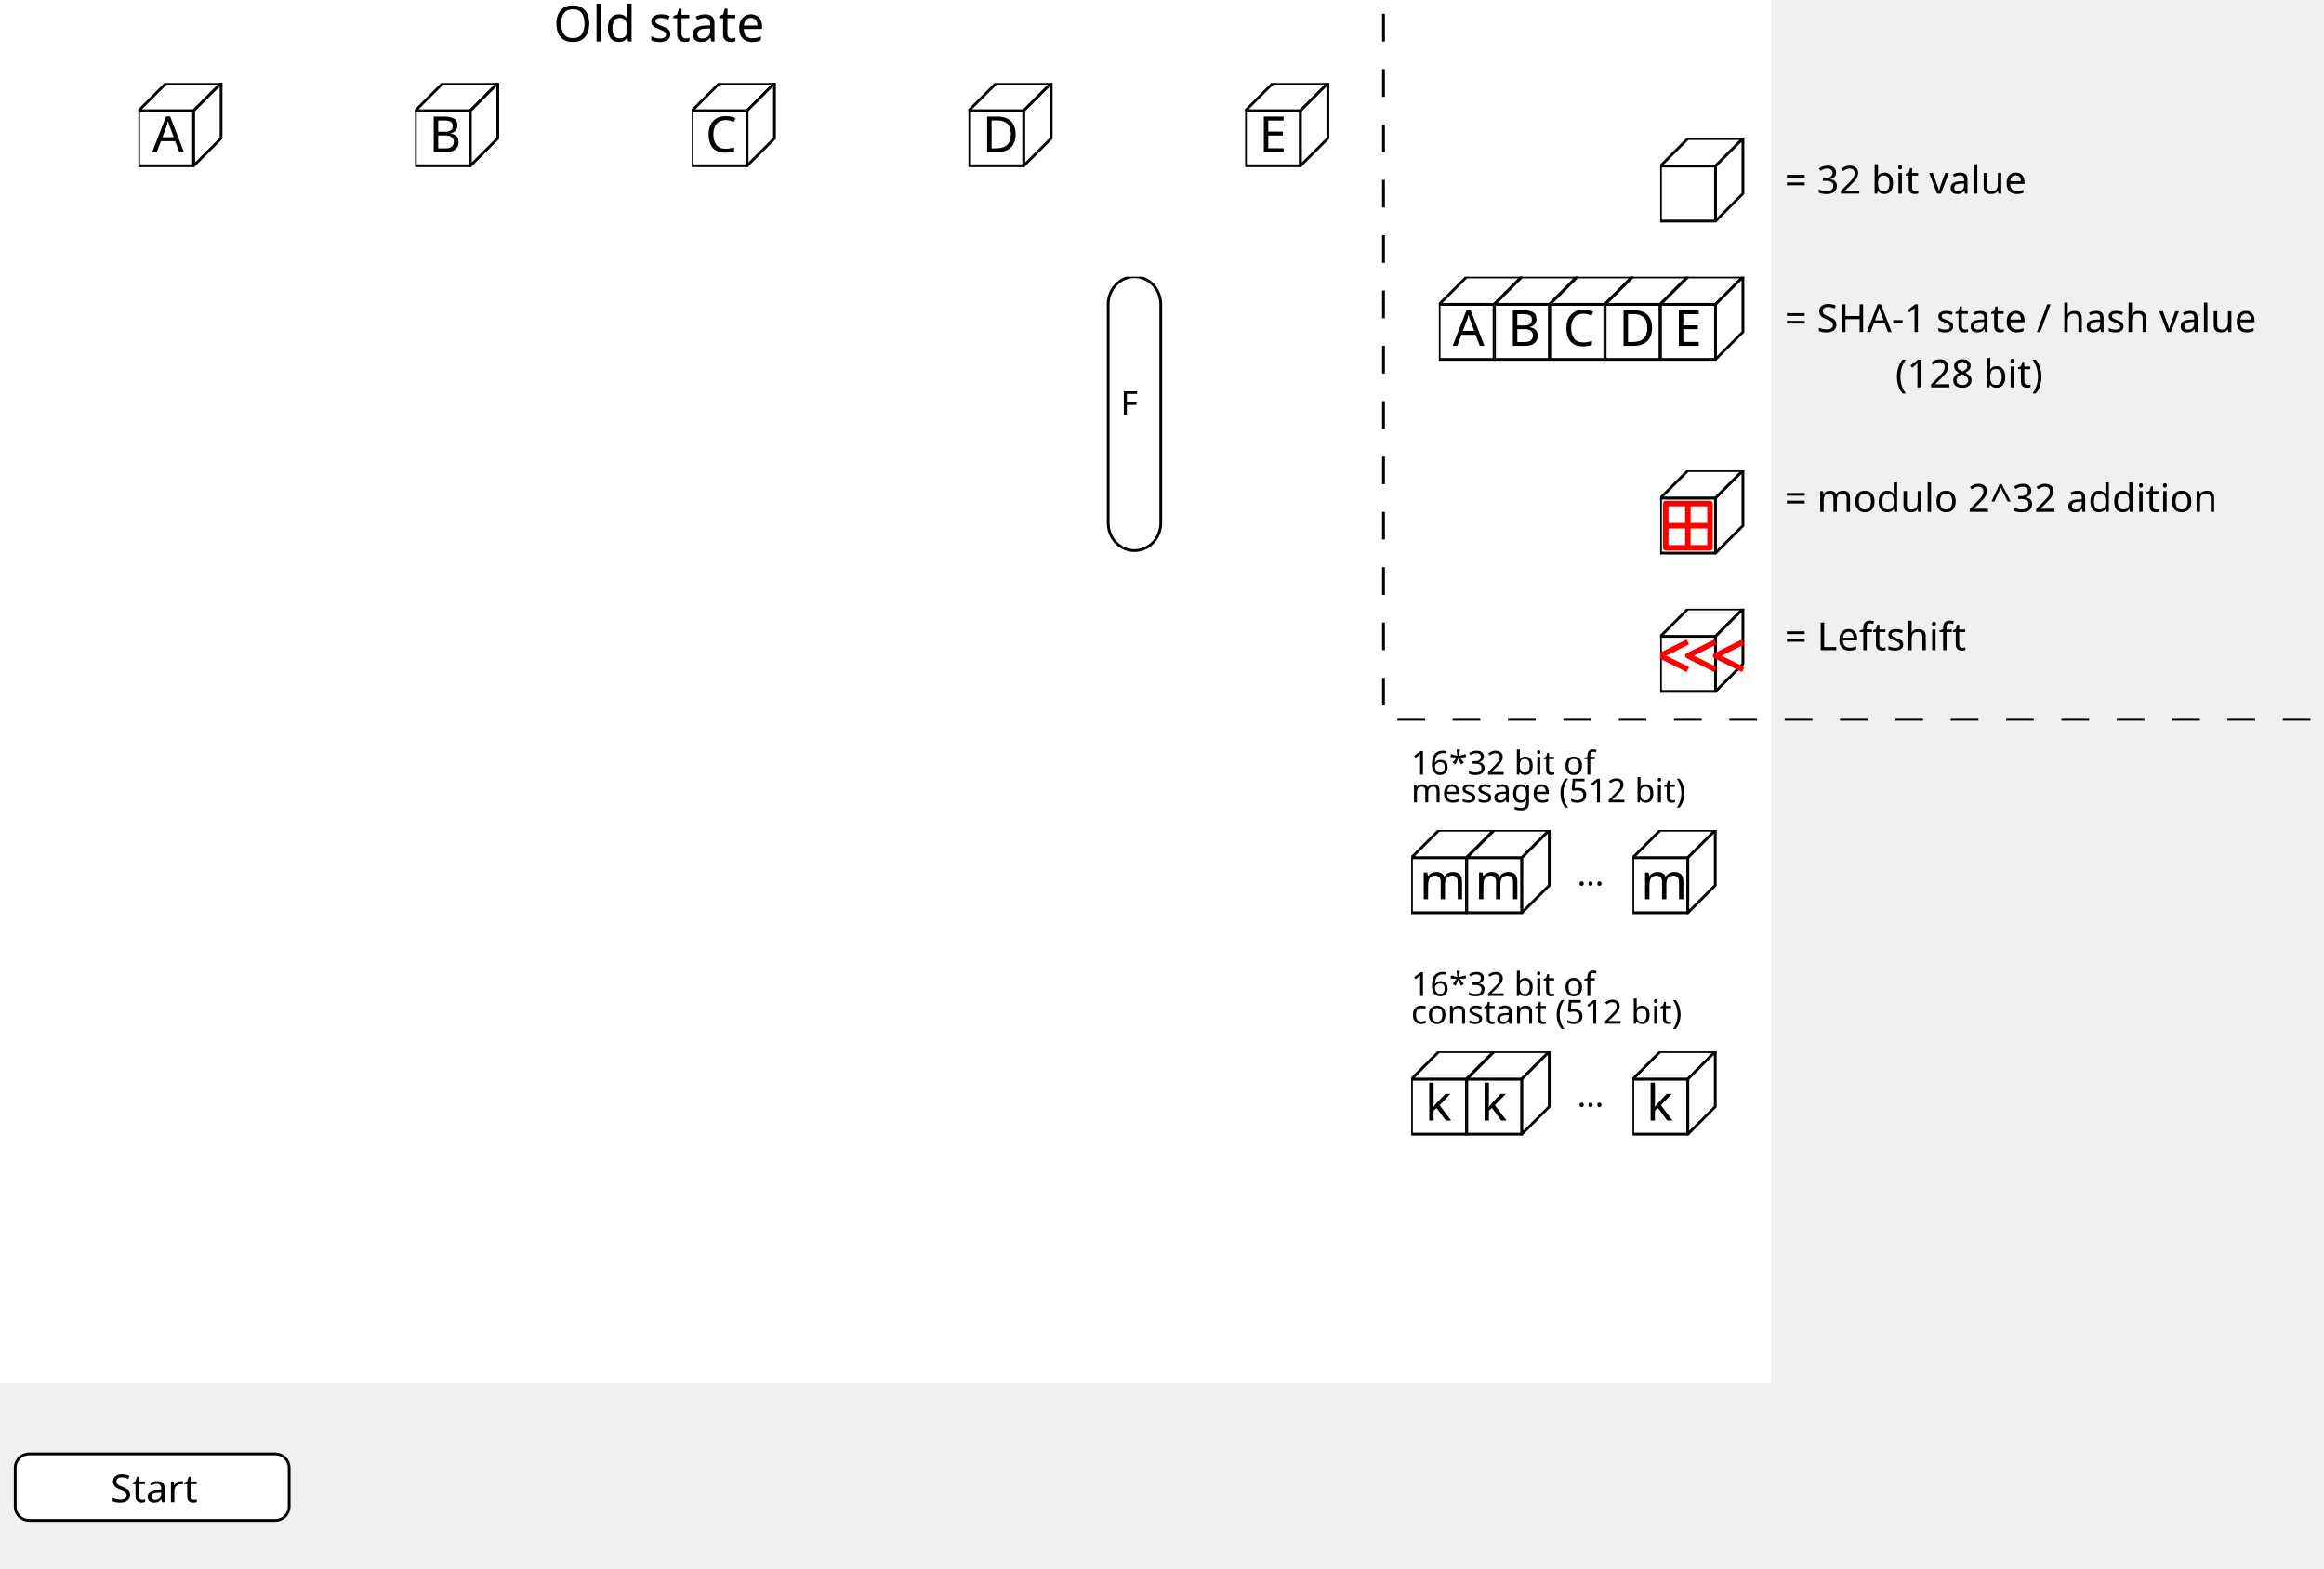
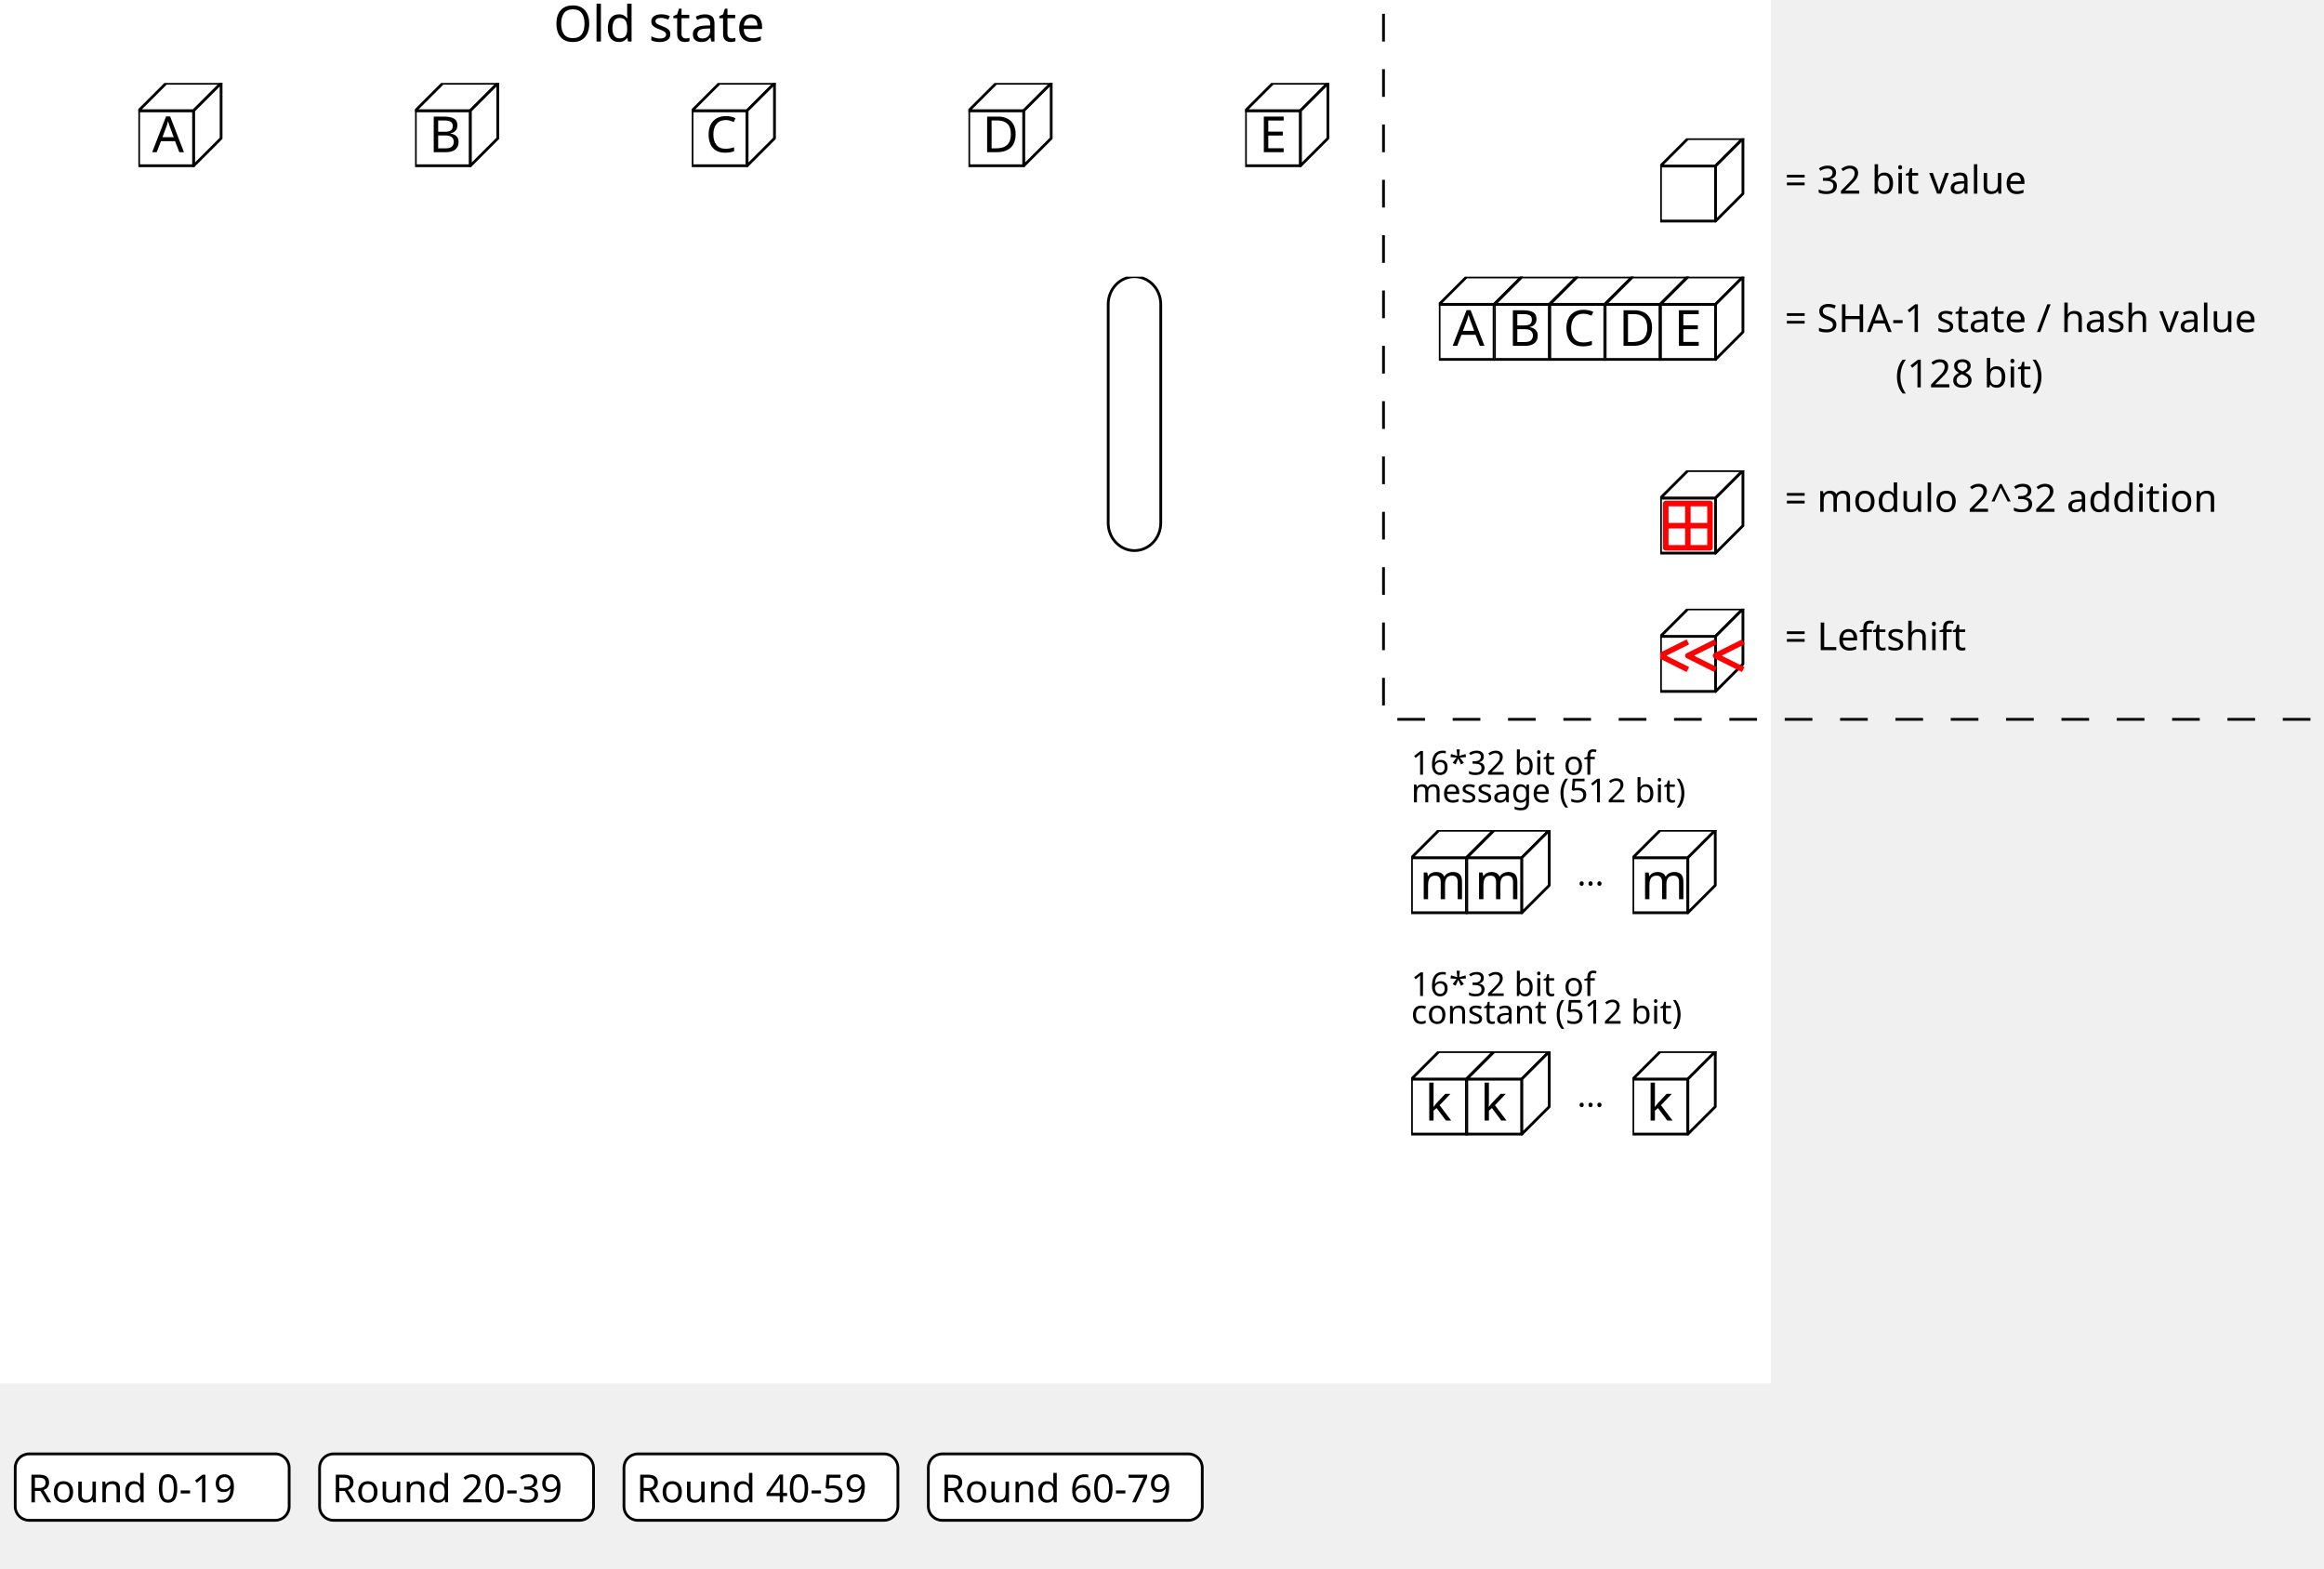
<svg xmlns="http://www.w3.org/2000/svg" xmlns:xlink="http://www.w3.org/1999/xlink" width="200mm" height="135mm" id="svg2">
  <defs id="defs4">
    <svg width="30" height="30" id="bit">
      <rect y="10" x="0.1" width="19.9" height="19.9" fill="white" stroke="black" />
      <polygon fill="white" stroke="black" points="0.1 10, 10 0.1, 29.9 0.1, 20 10" />
      <polygon fill="white" stroke="black" points="29.9 0.1, 29.9 20, 20 29.9, 20 10" />
    </svg>
    <svg width="30" height="30" id="a">
      <use xlink:href="#bit" x="0" y="0" />
      <text fill="black" x="5" y="25" style="font-size:18px;">
        A
       </text>
    </svg>
    <svg width="30" height="30" id="b">
      <use xlink:href="#bit" x="0" y="0" />
      <text fill="black" x="5" y="25" style="font-size:18px;">
        B
       </text>
    </svg>
    <svg width="30" height="30" id="c">
      <use xlink:href="#bit" x="0" y="0" />
      <text fill="black" x="5" y="25" style="font-size:18px;">
        C
       </text>
    </svg>
    <svg width="30" height="30" id="d">
      <use xlink:href="#bit" x="0" y="0" />
      <text fill="black" x="5" y="25" style="font-size:18px;">
        D
       </text>
    </svg>
    <svg width="30" height="30" id="e">
      <use xlink:href="#bit" x="0" y="0" />
      <text fill="black" x="5" y="25" style="font-size:18px;">
        E
       </text>
    </svg>
    <svg width="30" height="30" id="m">
      <use xlink:href="#bit" x="0" y="0" />
      <text fill="black" x="3" y="25" style="font-size:18px;">
       m
       </text>
    </svg>
    <svg width="30" height="30" id="k">
      <use xlink:href="#bit" x="0" y="0" />
      <text fill="black" x="5" y="25" style="font-size:18px;">
       k
       </text>
    </svg>
    <svg id="f" width="20" height="100">
      <rect x="0.5" width="19" height="99" rx="10" ry="10" fill="white" stroke="black" />
      <text fill="black" x="8" y="50">
        F
        </text>
    </svg>
    <path id="arrow0" d="m 0 0 l 50 0 -4 -4 m 4 4 l -4 4" stroke="black" />
    <path id="arrow1" d="m 0 0 l 20 0 -4 -4 m 4 4 l -4 4" stroke="black" />
    <svg id="xor" width="30" height="30">
      <use xlink:href="#bit" x="0" y="0" />
      <circle cx="15" cy="15" r="13" stroke="red" stroke-width="2" />
      <path d="M 15 2 l 0 26 M 2 15 l 26 0" stroke="red" stroke-width="2" />
    </svg>
    <svg id="shift" width="30" height="30">
      <use xlink:href="#bit" x="0" y="0" />
      <path d="M 10 12 l -10 5 10 5 m 10 -10 l -10 5 10 5 m 10 -10 l -10 5 10 5" stroke="red" stroke-width="2" />
    </svg>
    <svg id="add" width="30" height="30">
      <use xlink:href="#bit" x="0" y="0" />
      <rect x="2" y="12" width="16" height="16" stroke="red" stroke-width="2" />
      <path d="M 10 12 l 0 16 M 2 20 l 16 0" stroke="red" stroke-width="2" />
    </svg>
  </defs>
  <g style="fill:none;fill-rule:evenodd;stroke:none;stroke-width:1px;stroke-linecap:butt;stroke-linejoin:round;stroke-opacity:1;font-family:'sans';" id="g2383 " transform="scale(0.9)">
    <rect x="0" y="0" width="640" height="500" fill="white" />
    <svg id="f" width="20" height="100" x="400" y="100">
      <rect x="0.5" width="19" height="99" rx="10" ry="10" fill="white" stroke="black">
        <animateColor attributeName="fill" id="f_ani" begin="b02.end" dur="1" from="#ffffff" to="#ff0000" />
        <animateColor attributeName="fill" id="f_ani2" begin="f_ani.end" dur="1" from="#ff0000" to="#ffffff" fill="freeze" />
      </rect>
-       <text fill="black" x="5" y="50">
+       <text fill="black" x="5" y="50" opacity="0">
        F
-         </text>
+         <animate attributeName="opacity" from="1" to="1" begin="round1.click" dur="1" fill="freeze" />
+         <animate attributeName="opacity" from="0" to="0" begin="round2.click" dur="1" fill="freeze" />
+         <animate attributeName="opacity" from="0" to="0" begin="round3.click" dur="1" fill="freeze" />
+         <animate attributeName="opacity" from="0" to="0" begin="round4.click" dur="1" fill="freeze" />
+       </text>
+       <text fill="black" x="5" y="50" opacity="0">
+         G
+         <animate attributeName="opacity" from="0" to="0" begin="round1.click" dur="1" fill="freeze" />
+         <animate attributeName="opacity" from="1" to="1" begin="round2.click" dur="1" fill="freeze" />
+         <animate attributeName="opacity" from="0" to="0" begin="round3.click" dur="1" fill="freeze" />
+         <animate attributeName="opacity" from="0" to="0" begin="round4.click" dur="1" fill="freeze" />
+       </text>
+       <text fill="black" x="5" y="50" opacity="0">
+         H
+         <animate attributeName="opacity" from="0" to="0" begin="round1.click" dur="1" fill="freeze" />
+         <animate attributeName="opacity" from="0" to="0" begin="round2.click" dur="1" fill="freeze" />
+         <animate attributeName="opacity" from="1" to="1" begin="round3.click" dur="1" fill="freeze" />
+         <animate attributeName="opacity" from="0" to="0" begin="round4.click" dur="1" fill="freeze" />
+       </text>
+       <text fill="black" x="5" y="50" opacity="0">
+         I
+         <animate attributeName="opacity" from="0" to="0" begin="round1.click" dur="1" fill="freeze" />
+         <animate attributeName="opacity" from="0" to="0" begin="round2.click" dur="1" fill="freeze" />
+         <animate attributeName="opacity" from="0" to="0" begin="round3.click" dur="1" fill="freeze" />
+         <animate attributeName="opacity" from="1" to="1" begin="round4.click" dur="1" fill="freeze" />
+       </text>
    </svg>
    <use xlink:href="#a" x="50" y="30">
-       <animate attributeName="x" from="50" to="50" begin="start.click" dur="0" fill="freeze" />
-       <animate attributeName="y" id="a01" from="30" to="135" begin="start.click" dur="2" fill="freeze" />
+       <animate attributeName="x" from="50" to="50" begin="start.begin" dur="0" fill="freeze" />
+       <animate attributeName="y" id="a01" from="30" to="135" begin="start.begin" dur="2" fill="freeze" />
      <animate attributeName="y" id="a03" from="135" to="220" begin="f01.end+1" dur="2" fill="freeze" />
      <animate attributeName="y" id="a06" from="220" to="300" begin="b03.end+1" dur="2" fill="freeze" />
      <animate attributeName="y" id="a07" from="300" to="380" begin="m01.end+1" dur="2" fill="freeze" />
      <animate attributeName="y" id="a08y" from="380" to="460" begin="k01.end+1" dur="3" fill="freeze" />
      <animate attributeName="x" id="a08x" from="50" to="150" begin="k01.end+1" dur="3" fill="freeze" />
      <animate attributeName="y" id="a09" from="460" to="30" begin="a08y.end+2" dur="5" fill="freeze" />
    </use>
    <use xlink:href="#b" x="150" y="30">
-       <animate attributeName="x" from="150" to="150" begin="start.click" dur="0" fill="freeze" />
-       <animate attributeName="y" id="b01" from="30" to="170" begin="start.click" dur="2" fill="freeze" />
+       <animate attributeName="x" from="150" to="150" begin="start.begin" dur="0" fill="freeze" />
+       <animate attributeName="y" id="b01" from="30" to="170" begin="start.begin" dur="2" fill="freeze" />
      <animate attributeName="y" id="b03" from="170" to="220" begin="a05.end+1" dur="2" fill="freeze" />
      <animate attributeName="y" id="b06" from="220" to="300" begin="b03.end+1" dur="2" fill="freeze" />
      <animate attributeName="y" id="b07" from="300" to="380" begin="m01.end+1" dur="2" fill="freeze" />
      <animate attributeName="y" id="b08y" from="380" to="460" begin="k01.end+1" dur="3" fill="freeze" />
      <animate attributeName="x" id="b08x" from="150" to="250" begin="k01.end+1" dur="3" fill="freeze" />
      <animate attributeName="y" id="b09" from="460" to="30" begin="a08y.end+2" dur="5" fill="freeze" />
    </use>
    <use xlink:href="#b" x="-150" y="170">
      <animate attributeName="x" id="b02" from="150" to="400" begin="b01.end" dur="5" />
    </use>
    <use xlink:href="#c" x="250" y="30">
-       <animate attributeName="x" from="250" to="250" begin="start.click" dur="0" fill="freeze" />
-       <animate attributeName="y" id="c01" from="30" to="135" begin="start.click" dur="2" fill="freeze" />
+       <animate attributeName="x" from="250" to="250" begin="start.begin" dur="0" fill="freeze" />
+       <animate attributeName="y" id="c01" from="30" to="135" begin="start.begin" dur="2" fill="freeze" />
      <animate attributeName="y" id="c03" from="135" to="220" begin="a05.end+1" dur="2" fill="freeze" />
      <animate attributeName="y" id="c06" from="220" to="300" begin="b03.end+1" dur="2" fill="freeze" />
      <animate attributeName="y" id="c07" from="300" to="380" begin="m01.end+1" dur="2" fill="freeze" />
      <animate attributeName="y" id="c08y" from="380" to="460" begin="k01.end+1" dur="3" fill="freeze" />
      <animate attributeName="x" id="c08x" from="250" to="350" begin="k01.end+1" dur="3" fill="freeze" />
      <animate attributeName="y" id="c09" from="460" to="30" begin="a08y.end+2" dur="5" fill="freeze" />
    </use>
    <use xlink:href="#c" x="-250" y="135">
      <animate attributeName="x" id="c02" from="250" to="400" begin="b01.end+2" dur="3" />
    </use>
    <use xlink:href="#d" x="350" y="30">
-       <animate attributeName="x" from="350" to="350" begin="start.click" dur="0" fill="freeze" />
-       <animate attributeName="y" id="d01" from="30" to="100" begin="start.click" dur="2" fill="freeze" />
+       <animate attributeName="x" from="350" to="350" begin="start.begin" dur="0" fill="freeze" />
+       <animate attributeName="y" id="d01" from="30" to="100" begin="start.begin" dur="2" fill="freeze" />
      <animate attributeName="y" id="d03" from="100" to="220" begin="a05.end+1" dur="2" fill="freeze" />
      <animate attributeName="y" id="d06" from="220" to="300" begin="b03.end+1" dur="2" fill="freeze" />
      <animate attributeName="y" id="d07" from="300" to="380" begin="m01.end+1" dur="2" fill="freeze" />
      <animate attributeName="y" id="d08y" from="380" to="460" begin="k01.end+1" dur="3" fill="freeze" />
      <animate attributeName="x" id="d08x" from="350" to="450" begin="k01.end+1" dur="3" fill="freeze" />
      <animate attributeName="y" id="d09" from="460" to="30" begin="a08y.end+2" dur="5" fill="freeze" />
    </use>
    <use xlink:href="#d" x="-350" y="100">
      <animate attributeName="x" id="d02" from="350" to="400" begin="b01.end+4" dur="1" />
    </use>
    <use xlink:href="#e" x="450" y="30">
-       <animate attributeName="x" from="450" to="450" begin="start.click" dur="0" fill="freeze" />
-       <animate attributeName="y" id="e01" from="30" to="135" begin="start.click" dur="2" fill="freeze" />
+       <animate attributeName="x" from="450" to="450" begin="start.begin" dur="0" fill="freeze" />
+       <animate attributeName="y" id="e01" from="30" to="135" begin="start.begin" dur="2" fill="freeze" />
      <animate attributeName="y" id="e03" from="135" to="220" begin="f01.end+1" dur="2" fill="freeze" />
      <animate attributeName="y" id="e06" from="220" to="300" begin="b03.end+1" dur="2" fill="freeze" />
      <animate attributeName="y" id="e07" from="300" to="380" begin="m01.end+1" dur="2" fill="freeze" />
      <animate attributeName="y" id="e08y" from="380" to="460" begin="k01.end+1" dur="3" fill="freeze" />
      <animate attributeName="x" id="e08x" from="450" to="50" begin="k01.end+1" dur="3" fill="freeze" />
      <animate attributeName="y" id="e09" from="460" to="30" begin="a08y.end+2" dur="5" fill="freeze" />
    </use>
    <use xlink:href="#a" x="50" y="220" opacity="0">
      <set attributeName="opacity" to="1" begin="a03.end" />
      <animate attributeName="x" id="a04" from="50" to="200" begin="a03.end" dur="2" fill="freeze" />
      <animate attributeName="x" id="a05" from="200" to="450" begin="a04.end+1" dur="3" fill="freeze" />
      <set attributeName="opacity" to="0" begin="a05.end" />
    </use>
    <use xlink:href="#bit" x="-400" y="135">
      <animate attributeName="x" id="f01" from="400" to="450" begin="f_ani2.end" dur="1" />
    </use>
    <use xlink:href="#add" x="-450" y="135">
-       <set attributeName="y" to="135" begin="start.click" />
+       <set attributeName="y" to="135" begin="start.begin" />
      <set attributeName="x" to="450" dur="1" begin="f01.end" />
      <set attributeName="y" to="220" begin="a05.end" />
      <set attributeName="x" to="450" dur="1" begin="a05.end" />
      <set attributeName="y" to="300" begin="m01.end" />
      <set attributeName="x" to="450" dur="1" begin="m01.end" />
      <set attributeName="y" to="380" begin="k01.end" />
      <set attributeName="x" to="450" dur="1" begin="k01.end" />
    </use>
    <use xlink:href="#shift" x="200" y="220" opacity="0">
-       <set attributeName="x" to="200" begin="start.click" />
+       <set attributeName="x" to="200" begin="start.begin" />
      <set attributeName="opacity" to="1" dur="1" begin="a04.end" />
      <set attributeName="x" to="150" begin="b03.end" />
      <set attributeName="opacity" to="1" dur="1" begin="b03.end" />
    </use>
    <text fill="black" x="510" y="280" style="font-size:12px;">
16*32 bit of
</text>
    <text fill="black" x="510" y="290" style="font-size:12px;">
message (512 bit)
</text>
    <use xlink:href="#m" x="510" y="300">
-       <animate attributeName="x" from="510" to="510" begin="start.click" dur="0" fill="freeze" />
-       <set attributeName="opacity" to="1" begin="start.click" />
+       <animate attributeName="x" from="510" to="510" begin="start.begin" dur="0" fill="freeze" />
+       <set attributeName="opacity" to="1" begin="start.begin" />
      <animate attributeName="x" id="m01" from="510" to="450" begin="e06.end" dur="1" />
      <set attributeName="opacity" to="0" begin="m01.end" />
    </use>
    <use xlink:href="#m" x="530" y="300">
-       <animate attributeName="x" from="530" to="530" begin="start.click" dur="0" fill="freeze" />
+       <animate attributeName="x" from="530" to="530" begin="start.begin" dur="0" fill="freeze" />
      <animate attributeName="x" id="m02" from="530" to="510" begin="a09.end-1" dur="1" fill="freeze" />
    </use>
    <text fill="black" x="570" y="320">
...
</text>
    <use xlink:href="#m" x="590" y="300">
</use>
    <text fill="black" x="510" y="360" style="font-size:12px;">
16*32 bit of
</text>
    <text fill="black" x="510" y="370" style="font-size:12px;">
constant (512 bit)
</text>
    <use xlink:href="#k" x="510" y="380">
-       <animate attributeName="x" from="510" to="510" begin="start.click" dur="0" fill="freeze" />
-       <set attributeName="opacity" to="1" begin="start.click" />
+       <animate attributeName="x" from="510" to="510" begin="start.begin" dur="0" fill="freeze" />
+       <set attributeName="opacity" to="1" begin="start.begin" />
      <animate attributeName="x" id="k01" from="510" to="450" begin="e07.end" dur="1" />
      <set attributeName="opacity" to="0" begin="k01.end" />
    </use>
    <use xlink:href="#k" x="530" y="380">
-       <animate attributeName="x" from="530" to="530" begin="start.click" dur="0" fill="freeze" />
+       <animate attributeName="x" from="530" to="530" begin="start.begin" dur="0" fill="freeze" />
      <animate attributeName="x" id="k02" from="530" to="510" begin="a09.end-1" dur="1" fill="freeze" />
    </use>
    <text fill="black" x="570" y="400">
...
</text>
    <use xlink:href="#k" x="590" y="380">
</use>
    <text fill="black" x="200" y="15" style="font-size:18px;">
Old state
</text>
    <text fill="black" x="120" y="520" opacity="0" style="font-size:18px;">
-       <set attributeName="opacity" to="0" begin="start.click" />
+       <set attributeName="opacity" to="0" begin="start.begin" />
      <set attributeName="opacity" to="1" begin="a08x.end" />
New state for next round
</text>
    <text fill="black" x="140" y="190" opacity="0" style="font-size:38px;">
-       <set attributeName="opacity" to="0" begin="start.click" />
+       <set attributeName="opacity" to="0" begin="start.begin" />
      <set attributeName="opacity" to="1" begin="a09.end" />
New round
</text>
    <use xlink:href="#bit" x="600" y="50" />
    <text fill="black" x="645" y="70" style="font-size:14px;">
= 32 bit value
</text>
    <use xlink:href="#a" x="520" y="100" />
    <use xlink:href="#b" x="540" y="100" />
    <use xlink:href="#c" x="560" y="100" />
    <use xlink:href="#d" x="580" y="100" />
    <use xlink:href="#e" x="600" y="100" />
    <text fill="black" x="645" y="120" style="font-size:14px;">
= SHA-1 state / hash value
</text>
    <text fill="black" x="685" y="140" style="font-size:14px;">
(128 bit)
</text>
    <path d="M 500 5 l 0 255 350 0" stroke="black" stroke-dasharray="10,10" />
    <use xlink:href="#add" x="600" y="170" />
    <text fill="black" x="645" y="185" style="font-size:14px;">
= modulo 2^32 addition
</text>
    <use xlink:href="#shift" x="600" y="220" />
    <text fill="black" x="645" y="235" style="font-size:14px;">
= Leftshift
</text>
-     <svg height="25" width="100" x="5" y="525" id="start">
-       <set attributeName="opacity" to="0" begin="start.click" />
+     <svg x="0" y="0" width="1" height="1">
+       <set attributeName="x" from="0" to="0" dur="1" id="start" begin="round1.click;round2.click;round3.click;round4.click" />
+     </svg>
+     <svg height="25" width="100" x="5" y="525" id="round1">
+       <set attributeName="opacity" to="0" begin="start.begin" />
      <set attributeName="opacity" to="1" begin="a09.end" />
      <rect height="24" width="99" x="0.5" y="0.5" rx="5" ry="5" stroke="black" fill="white" />
-       <text fill="black" x="35" y="18" style="font-size:14px;">
- Start
+       <text fill="black" x="5" y="18" style="font-size:14px;">
+ Round 0-19
+ </text>
+     </svg>
+     <svg height="25" width="100" x="115" y="525" id="round2">
+       <set attributeName="opacity" to="0" begin="start.begin" />
+       <set attributeName="opacity" to="1" begin="a09.end" />
+       <rect height="24" width="99" x="0.5" y="0.5" rx="5" ry="5" stroke="black" fill="white" />
+       <text fill="black" x="5" y="18" style="font-size:14px;">
+ Round 20-39
+ </text>
+     </svg>
+     <svg height="25" width="100" x="225" y="525" id="round3">
+       <set attributeName="opacity" to="0" begin="start.begin" />
+       <set attributeName="opacity" to="1" begin="a09.end" />
+       <rect height="24" width="99" x="0.5" y="0.5" rx="5" ry="5" stroke="black" fill="white" />
+       <text fill="black" x="5" y="18" style="font-size:14px;">
+ Round 40-59
+ </text>
+     </svg>
+     <svg height="25" width="100" x="335" y="525" id="round4">
+       <set attributeName="opacity" to="0" begin="start.begin" />
+       <set attributeName="opacity" to="1" begin="a09.end" />
+       <rect height="24" width="99" x="0.5" y="0.5" rx="5" ry="5" stroke="black" fill="white" />
+       <text fill="black" x="5" y="18" style="font-size:14px;">
+ Round 60-79
</text>
    </svg>
  </g>
</svg>
